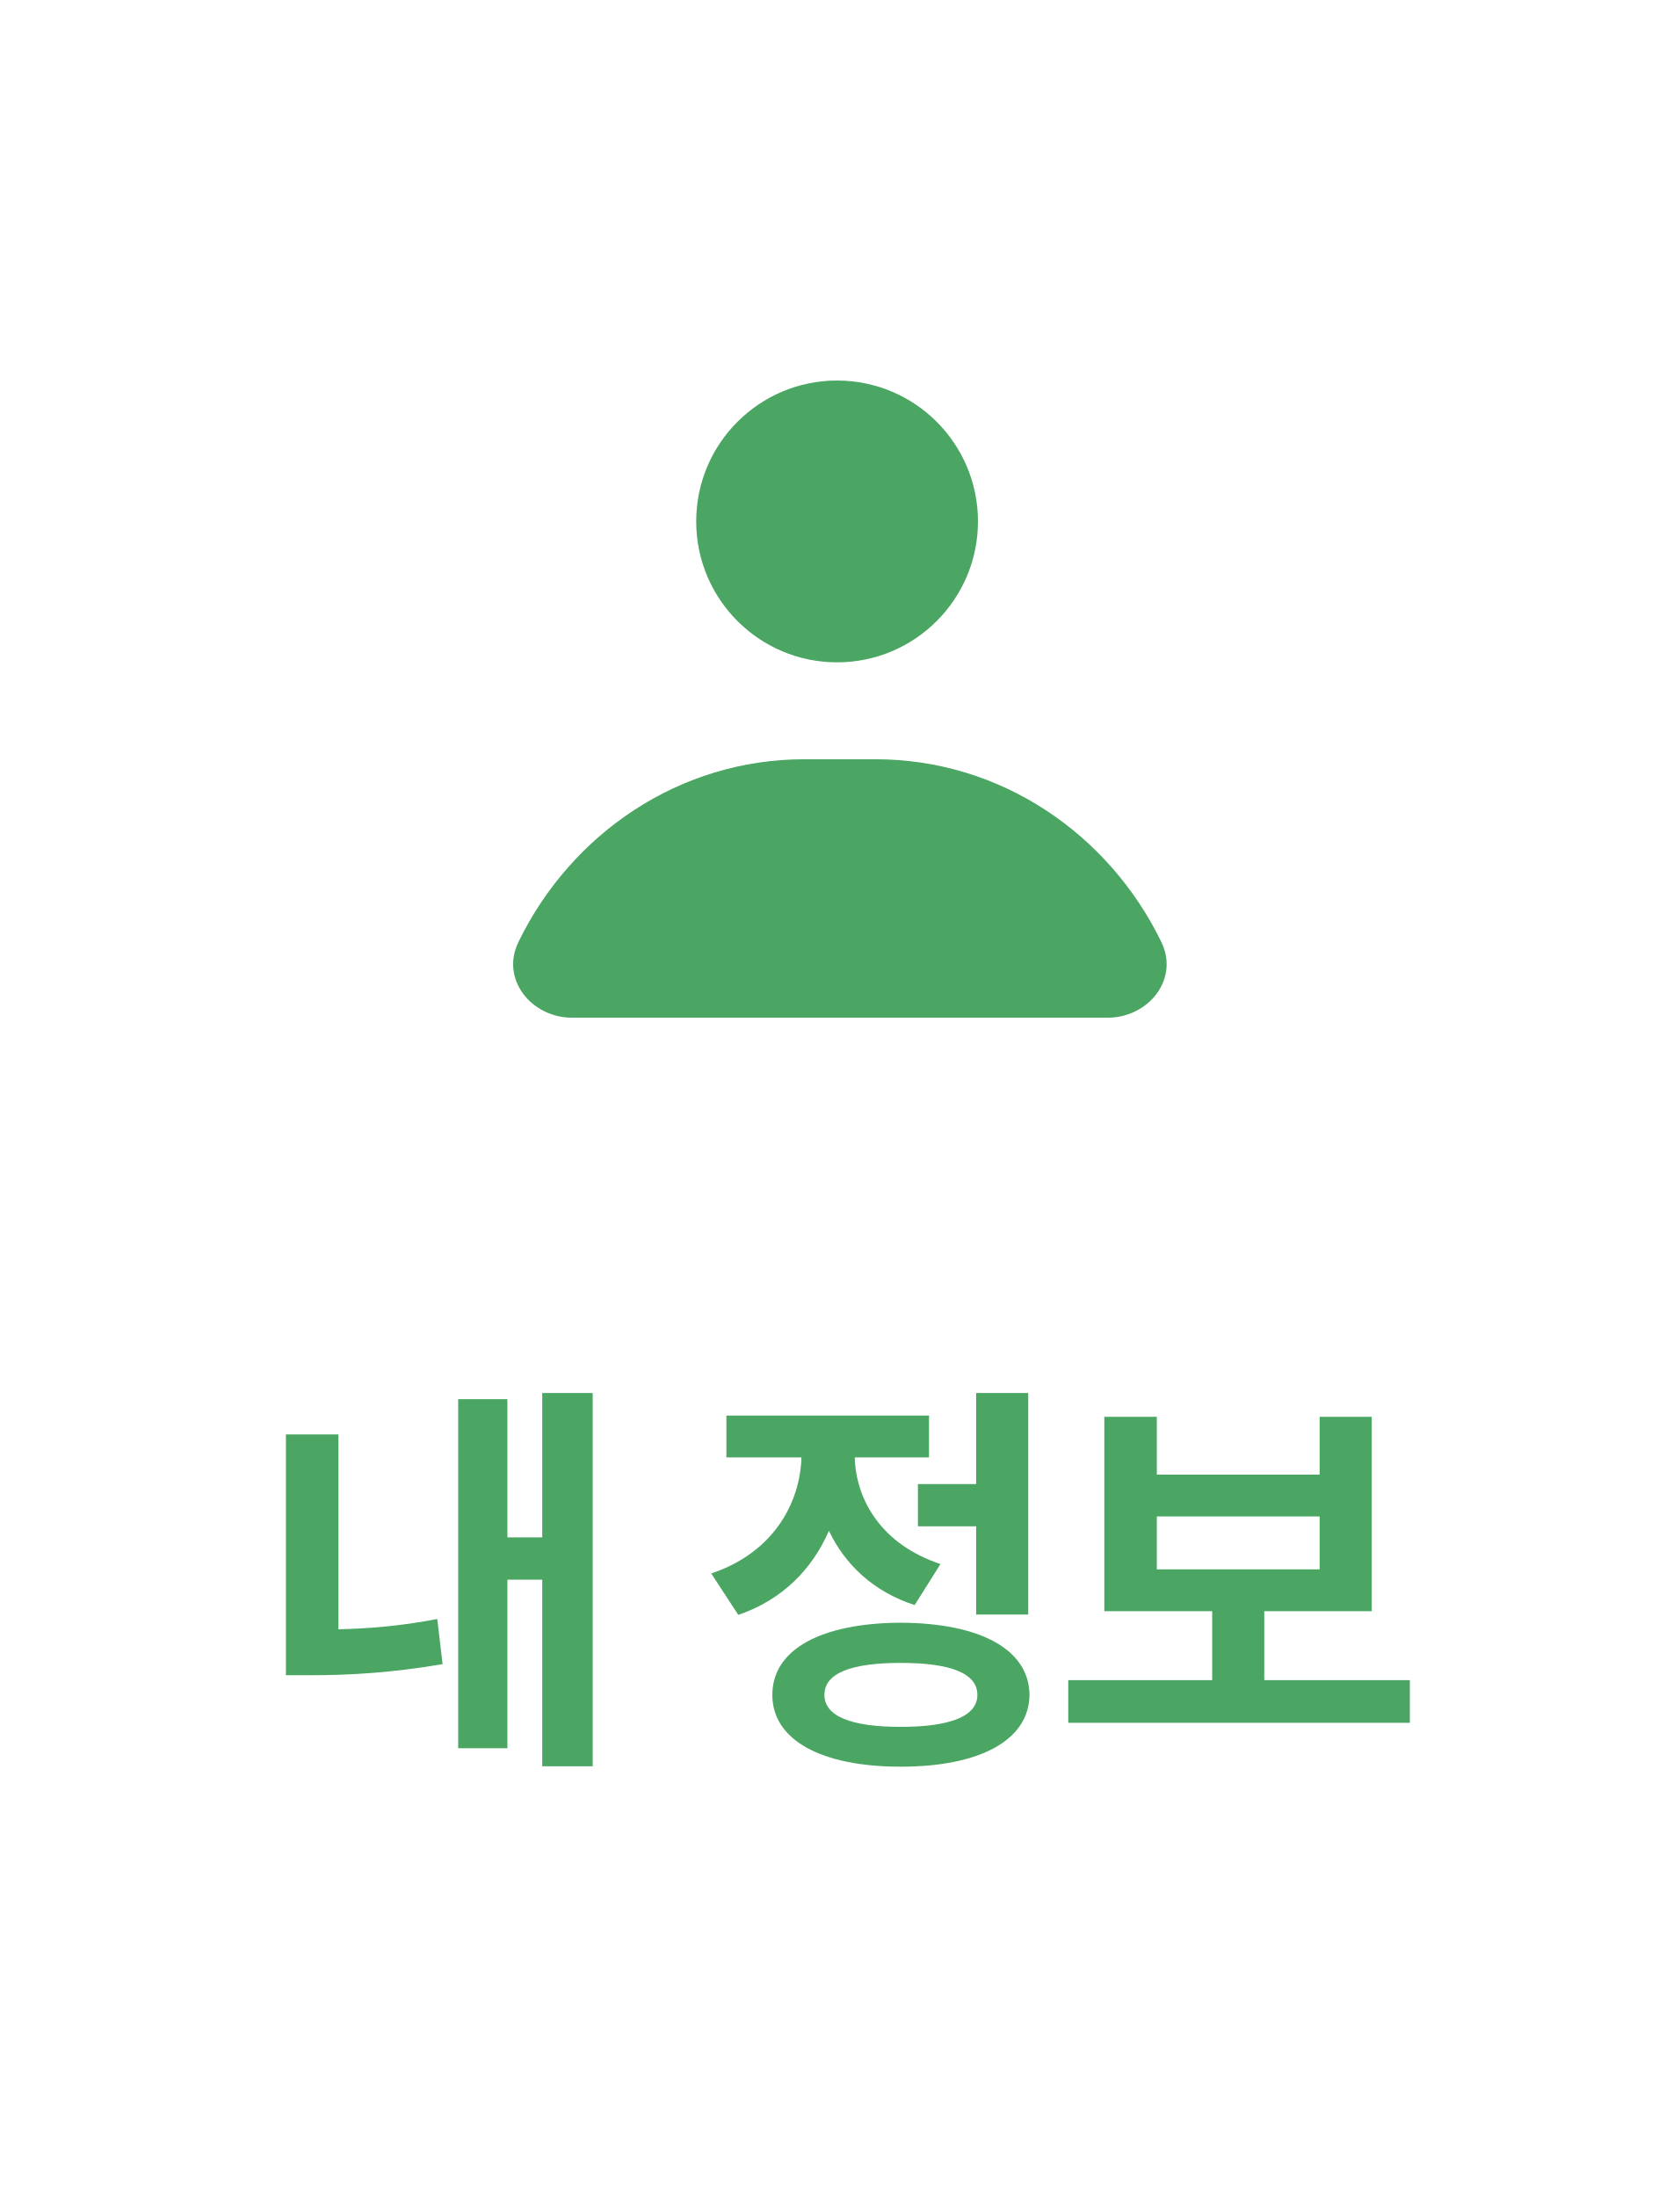
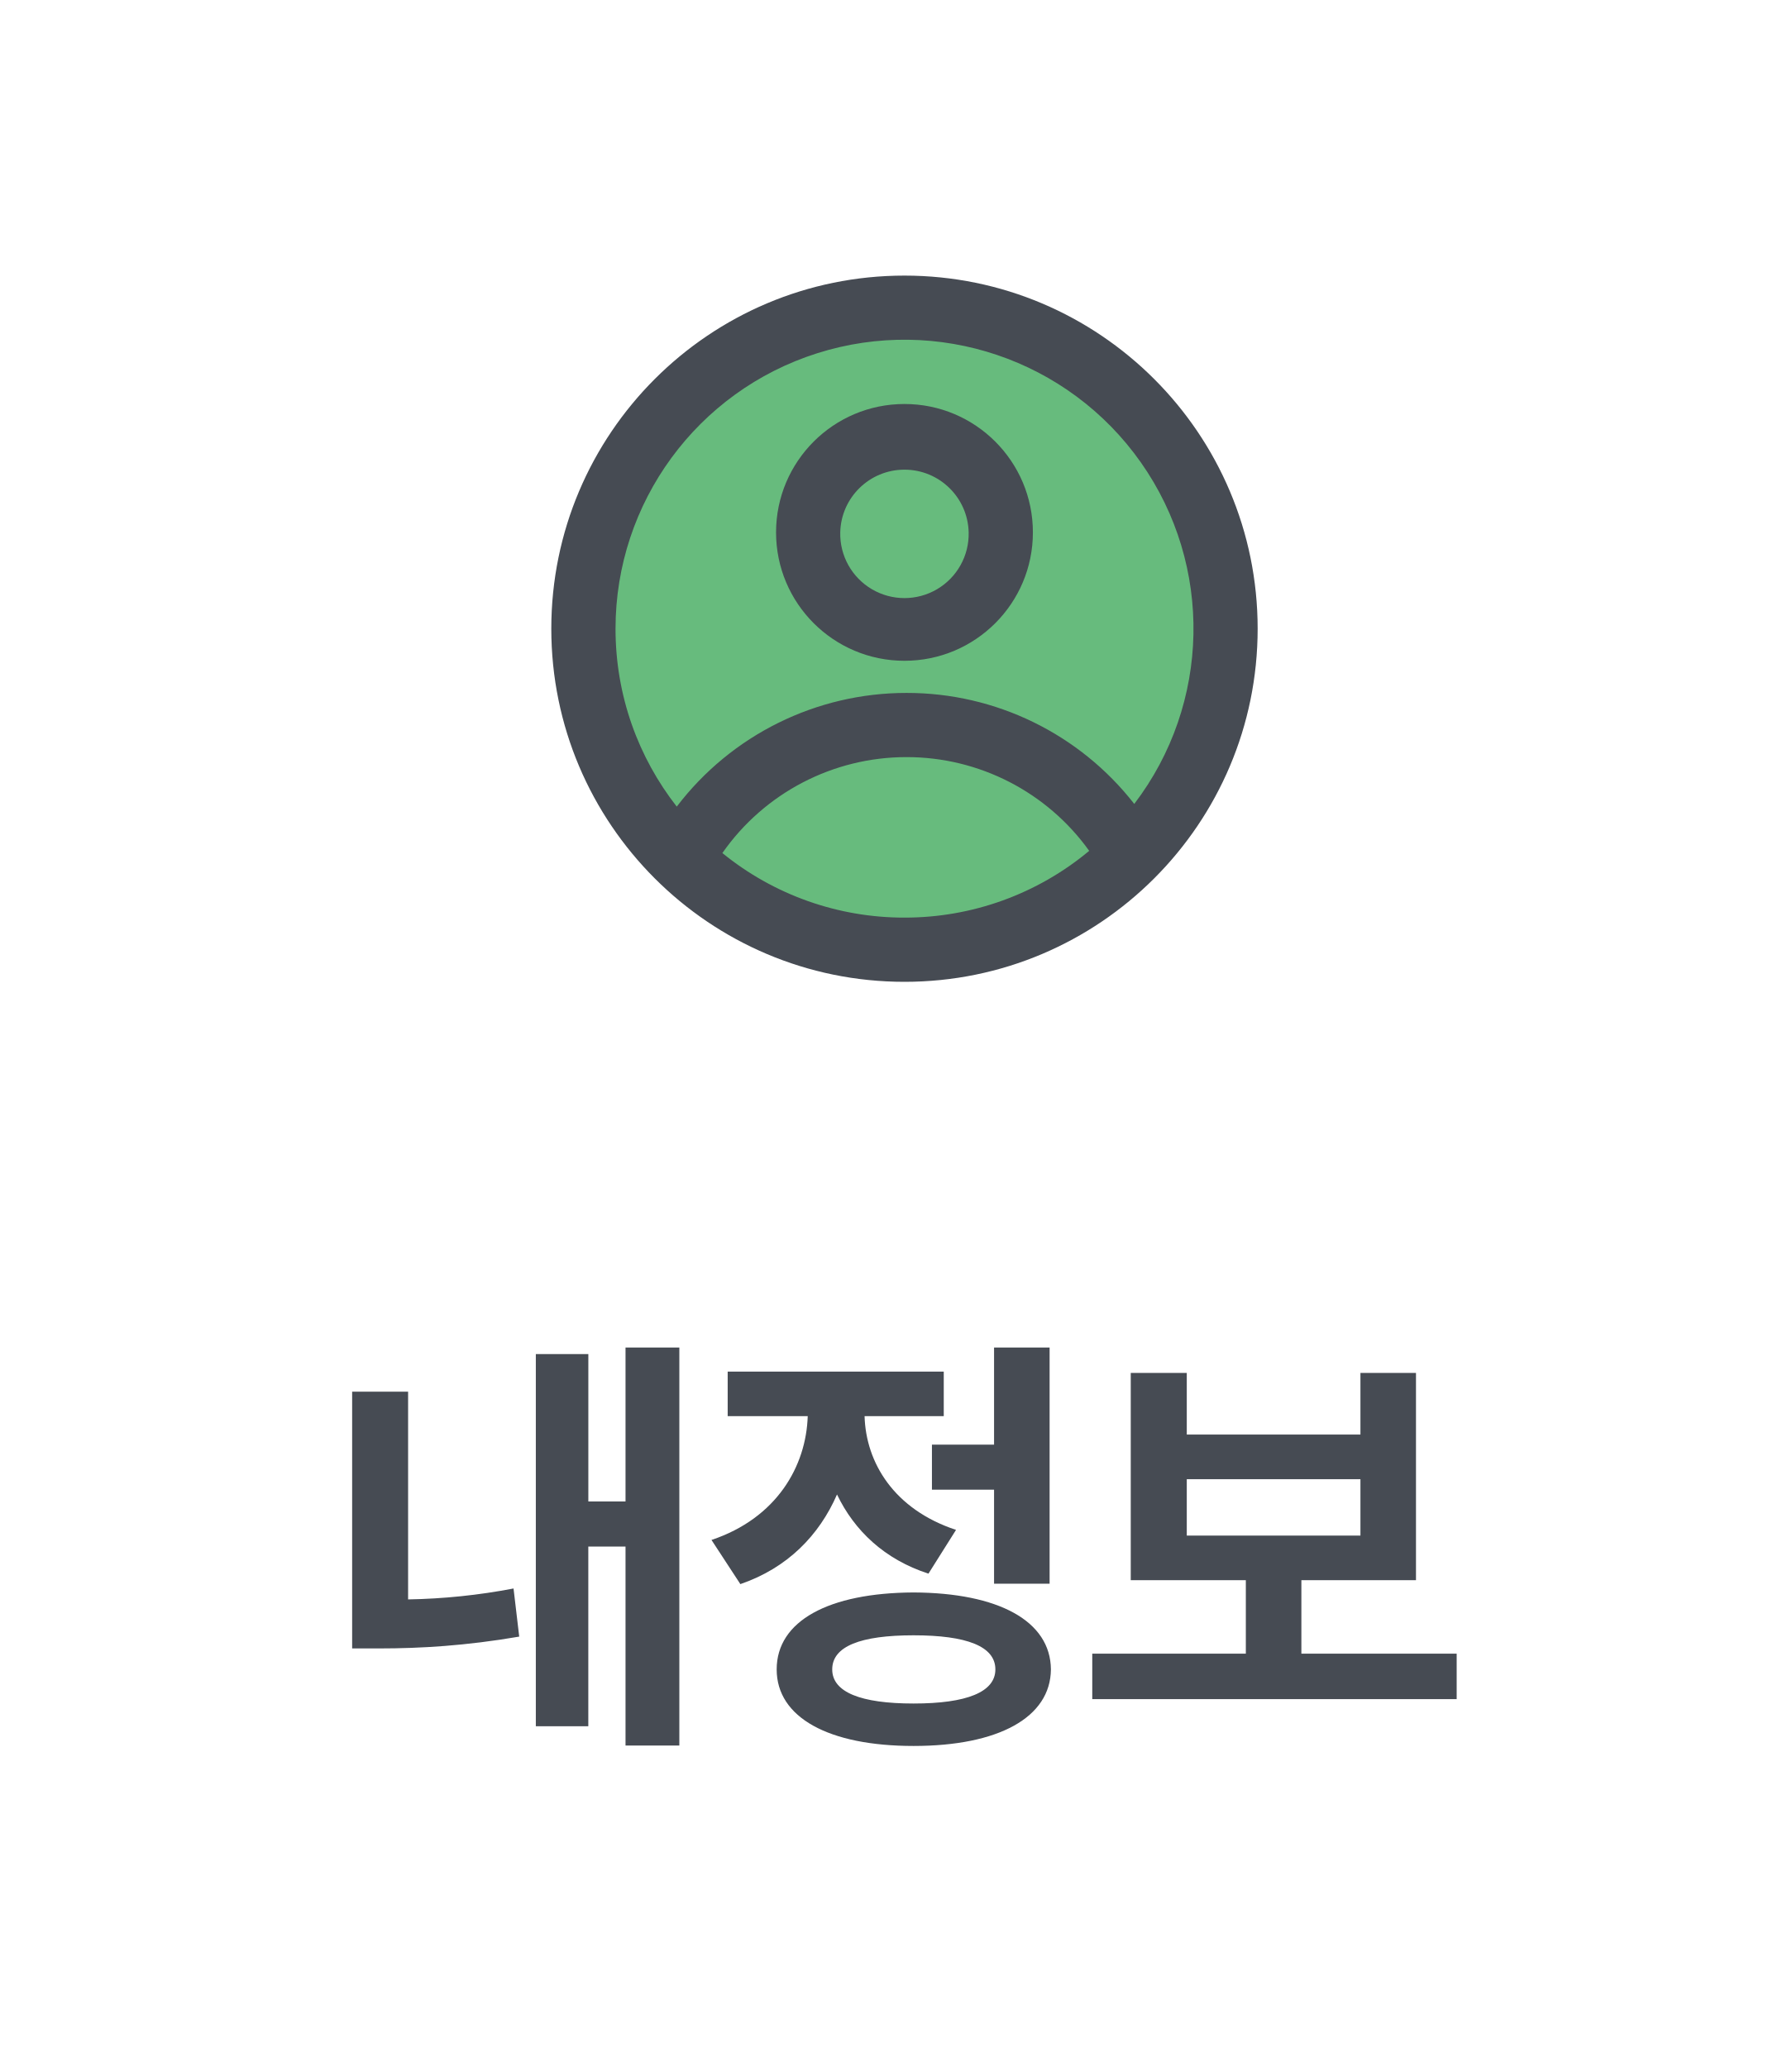
- <svg xmlns="http://www.w3.org/2000/svg" width="52" height="68" viewBox="0 0 52 68" fill="none">
-   <path d="M25.913 20.5C28.321 20.5 30.274 18.547 30.274 16.139C30.274 13.73 28.321 11.778 25.913 11.778C23.504 11.778 21.552 13.73 21.552 16.139C21.552 18.547 23.504 20.5 25.913 20.5Z" fill="#4AA662" />
-   <path fill-rule="evenodd" clip-rule="evenodd" d="M16.048 29.158C15.489 30.306 16.444 31.5 17.72 31.5H34.279C35.556 31.5 36.51 30.306 35.952 29.158C34.32 25.802 30.969 23.5 27.101 23.5H24.899C21.03 23.5 17.679 25.802 16.048 29.158Z" fill="#4AA662" />
-   <path d="M18.348 43.115V54.668H16.786V48.892H15.707V54.109H14.184V43.306H15.707V47.584H16.786V43.115H18.348ZM10.476 44.398V50.428C11.403 50.409 12.419 50.326 13.536 50.11L13.701 51.507C12.152 51.773 10.832 51.85 9.639 51.85H8.851V44.398H10.476ZM31.83 43.115V49.971H30.218V47.241H28.415V45.934H30.218V43.115H31.83ZM27.882 50.225C30.345 50.237 31.856 51.05 31.869 52.459C31.856 53.855 30.345 54.681 27.882 54.681C25.419 54.681 23.909 53.855 23.909 52.459C23.909 51.05 25.419 50.237 27.882 50.225ZM27.882 51.469C26.346 51.469 25.521 51.786 25.521 52.459C25.521 53.119 26.346 53.449 27.882 53.449C29.418 53.449 30.256 53.119 30.256 52.459C30.256 51.786 29.418 51.469 27.882 51.469ZM28.758 43.813V45.108H26.46C26.498 46.454 27.311 47.812 29.114 48.409L28.314 49.679C27.038 49.266 26.162 48.428 25.66 47.381C25.146 48.562 24.226 49.514 22.855 49.983L22.017 48.701C23.915 48.066 24.765 46.556 24.81 45.108H22.487V43.813H28.758ZM43.644 52.002V53.322H33.069V52.002H37.525V49.869H34.186V43.852H35.811V45.642H40.851V43.852H42.463V49.869H39.137V52.002H43.644ZM35.811 48.574H40.851V46.937H35.811V48.574Z" fill="#4AA662" />
+ <svg xmlns="http://www.w3.org/2000/svg" width="52" height="60" fill="none">
+   <circle cx="26" cy="18" r="9" fill="#67BB7D" />
+   <path fill="#464B53" fill-rule="evenodd" d="M29.977 15.454a3.727 3.727 0 1 1-7.454 0 3.727 3.727 0 0 1 7.454 0Zm-1.864 0a1.864 1.864 0 1 1-3.727 0 1.864 1.864 0 0 1 3.727 0Z" clip-rule="evenodd" />
+   <path fill="#464B53" fill-rule="evenodd" d="M26.25 8C20.59 8 16 12.59 16 18.25S20.59 28.5 26.25 28.5 36.5 23.91 36.5 18.25 31.91 8 26.25 8Zm-8.386 10.25c0 1.948.664 3.74 1.777 5.164a8.378 8.378 0 0 1 6.67-3.3 8.369 8.369 0 0 1 6.608 3.222 8.387 8.387 0 1 0-15.055-5.086Zm8.386 8.386a8.349 8.349 0 0 1-5.285-1.874 6.514 6.514 0 0 1 5.346-2.785 6.514 6.514 0 0 1 5.3 2.721 8.35 8.35 0 0 1-5.361 1.938Z" clip-rule="evenodd" />
+   <path fill="#464B53" d="M19.716 39.115v11.553h-1.562v-5.776h-1.08v5.217h-1.523V39.306h1.524v4.278h1.079v-4.469h1.562Zm-7.872 1.282v6.03a17.894 17.894 0 0 0 3.06-.317l.165 1.397c-1.549.266-2.87.343-4.062.343h-.787v-7.453h1.624Zm18.618-1.282v6.856H28.85v-2.73h-1.803v-1.307h1.803v-2.819h1.612Zm-3.948 7.11c2.463.012 3.974.825 3.986 2.234-.012 1.396-1.523 2.222-3.986 2.222s-3.973-.825-3.973-2.222c0-1.41 1.51-2.222 3.973-2.234Zm0 1.244c-1.536 0-2.361.317-2.361.99 0 .66.825.99 2.361.99 1.536 0 2.374-.33 2.374-.99 0-.673-.838-.99-2.374-.99Zm.876-7.656v1.295h-2.298c.038 1.346.85 2.705 2.654 3.301l-.8 1.27c-1.276-.413-2.152-1.25-2.654-2.298-.514 1.18-1.434 2.133-2.805 2.602l-.838-1.282c1.898-.635 2.748-2.145 2.793-3.593h-2.323v-1.294h6.271Zm14.886 8.189v1.32H31.7v-1.32h4.457v-2.133h-3.34v-6.017h1.626v1.79h5.04v-1.79h1.612v6.017h-3.326v2.133h4.507Zm-7.833-3.428h5.04v-1.637h-5.04v1.637Z" />
</svg>
